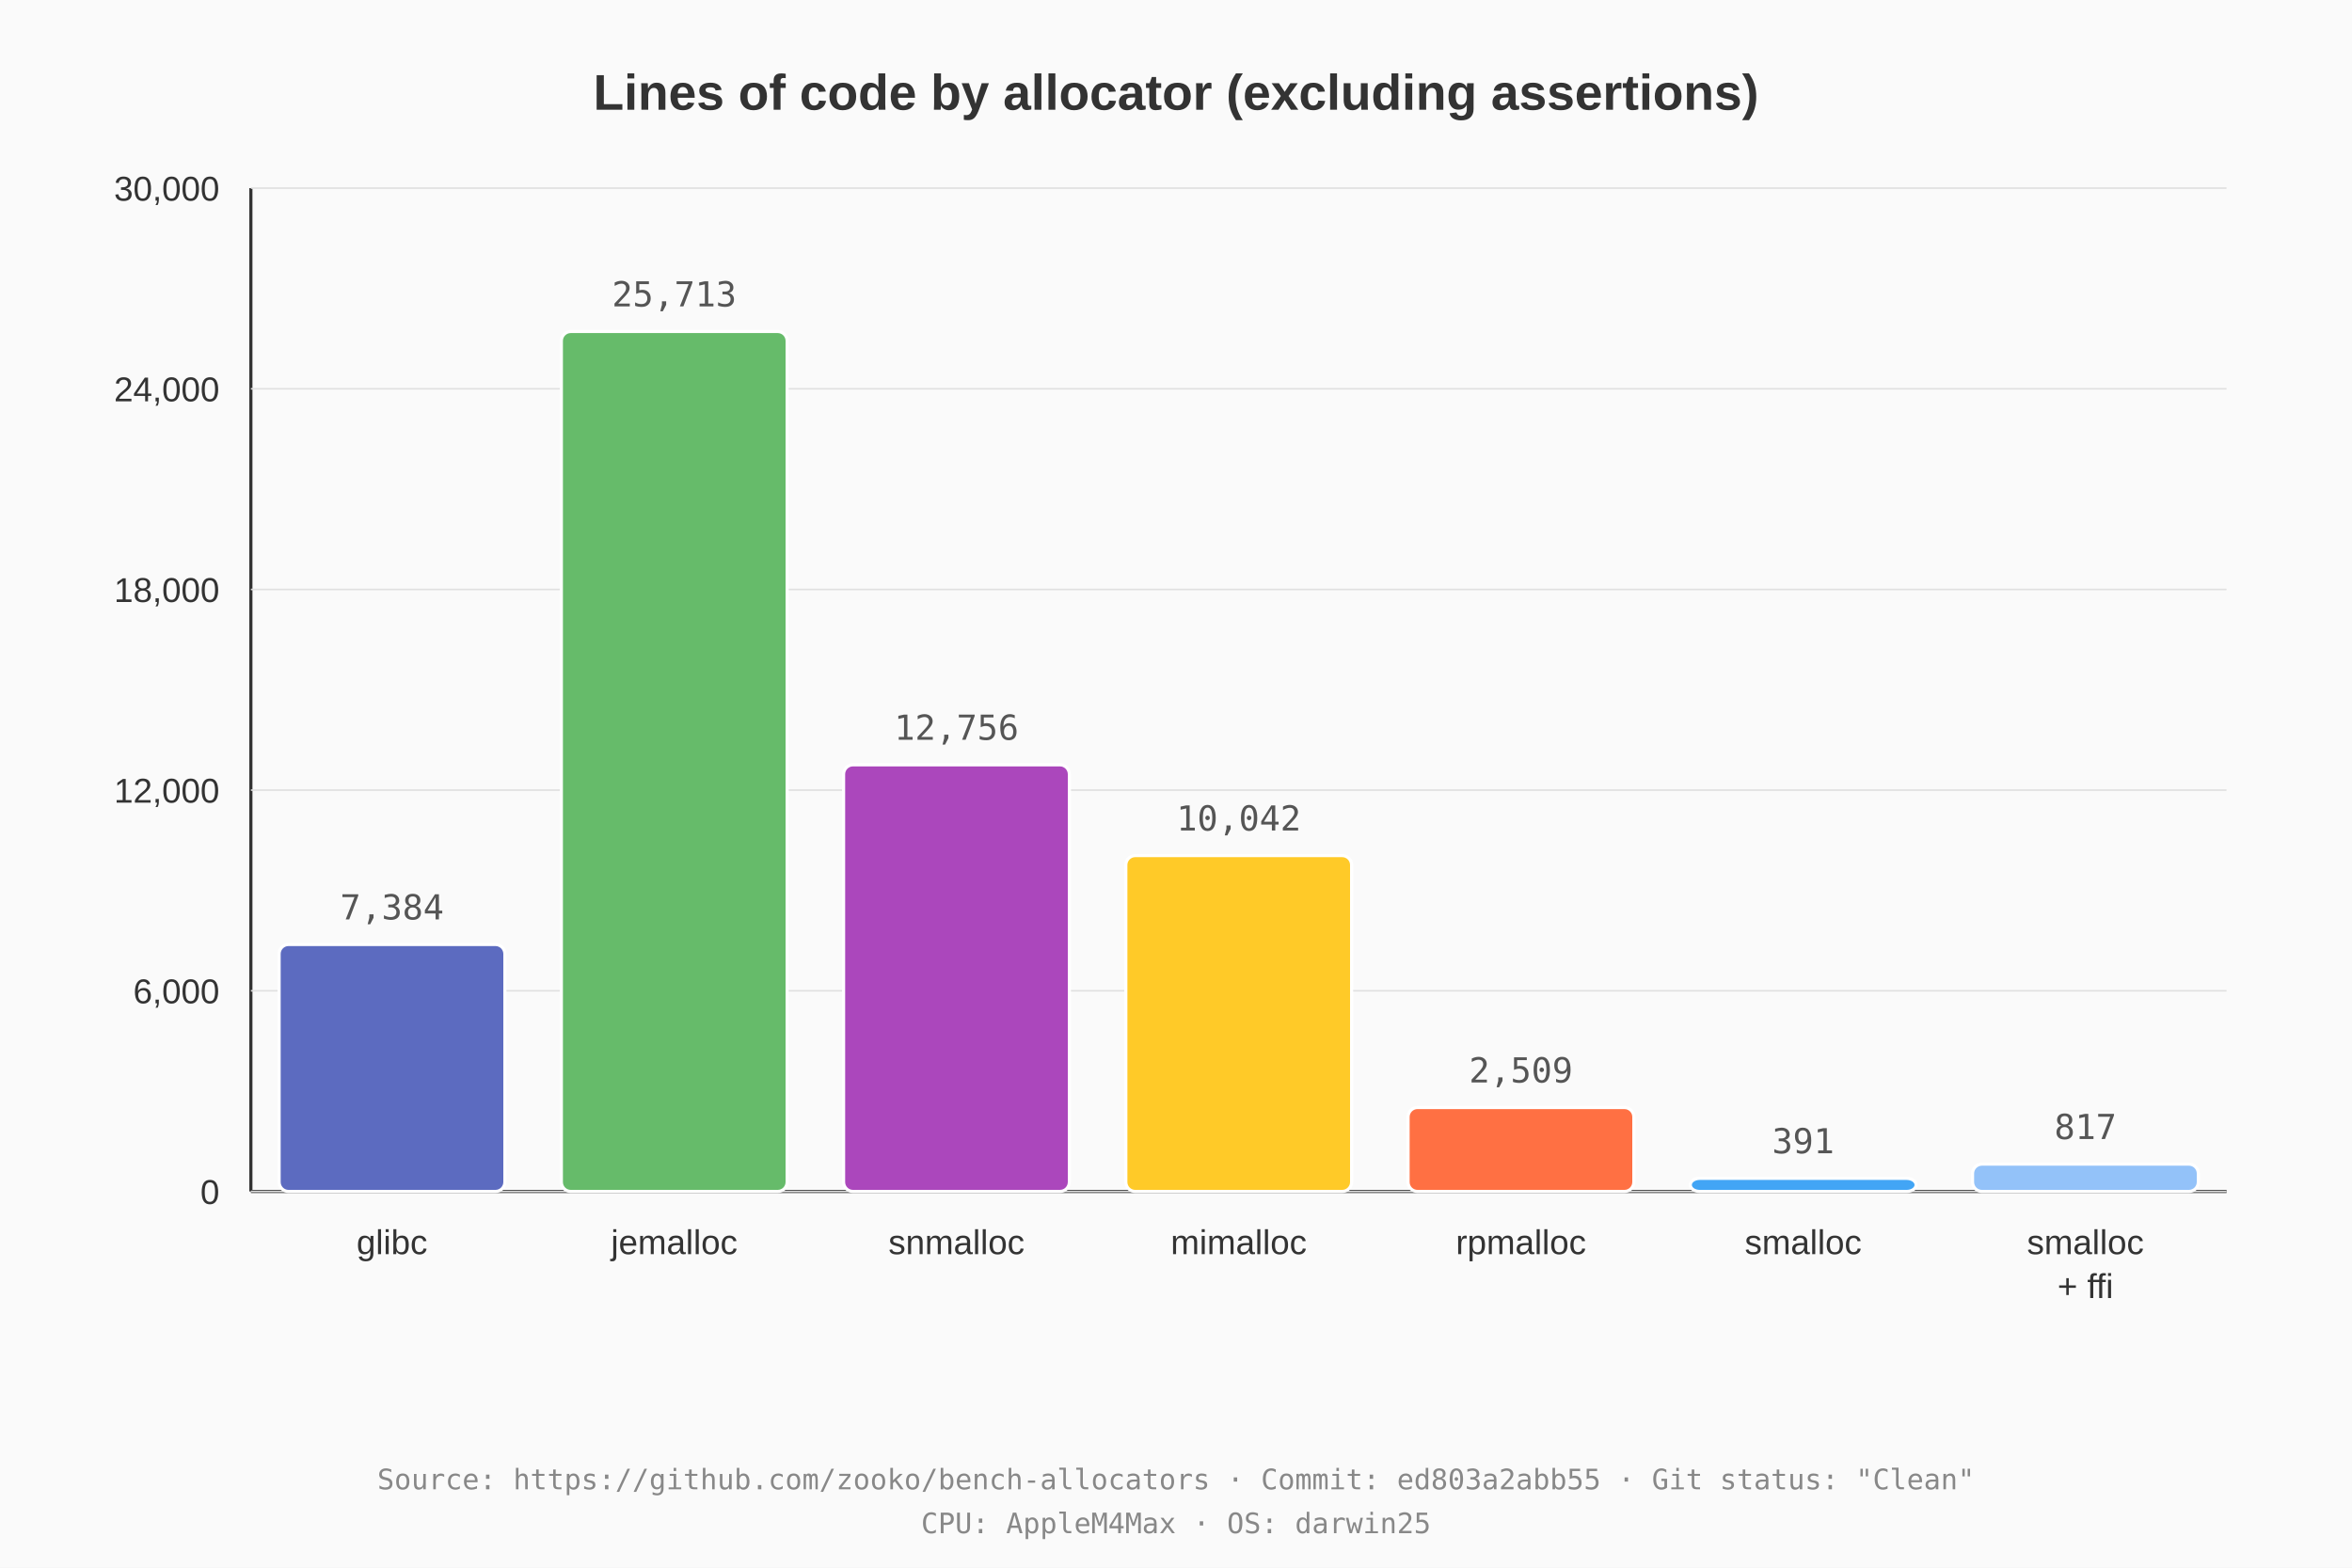
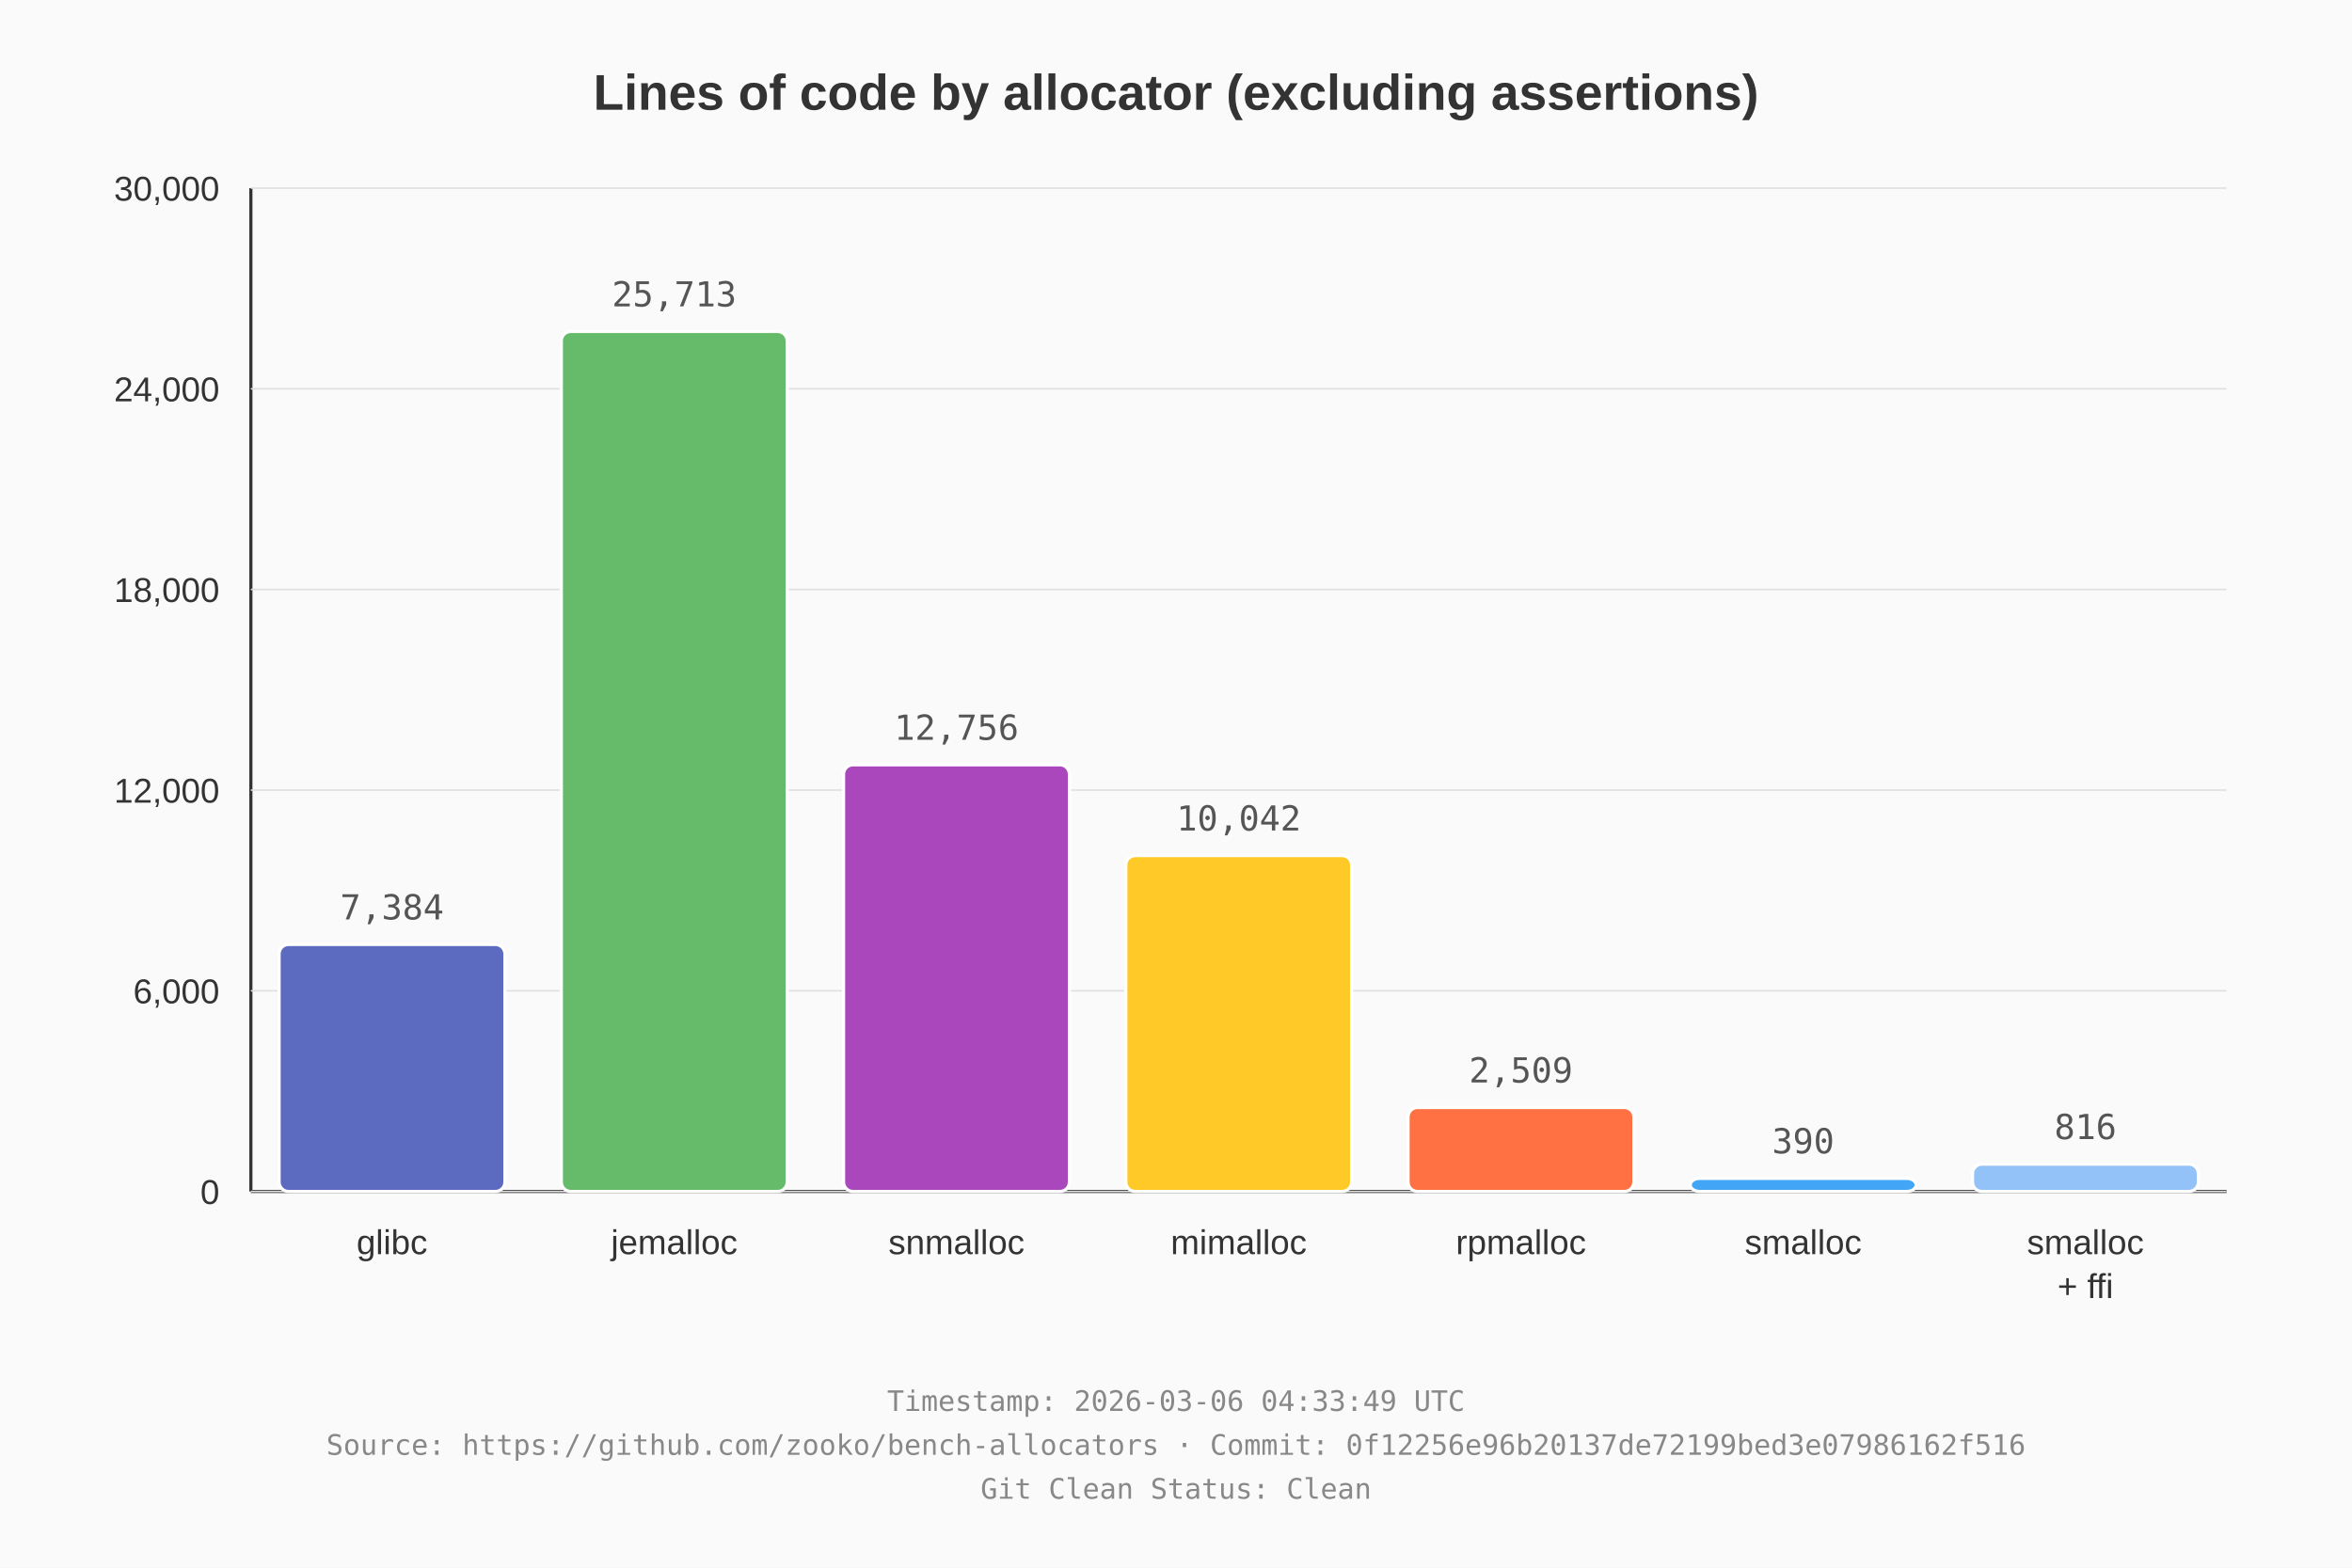
<svg xmlns="http://www.w3.org/2000/svg" viewBox="0 0 750 500">
  <rect width="750" height="500" fill="#fafafa" />
  <style>
    .bar { stroke: #fff; stroke-width: 1; }
    .axis { stroke: #333; stroke-width: 1; }
    .grid { stroke: #e0e0e0; stroke-width: 0.5; }
    .label { font-family: Arial, Helvetica, sans-serif; font-size: 11px; fill: #333; }
    .value { font-family: monospace; font-size: 11px; fill: #555; }
    .title { font-family: Arial, Helvetica, sans-serif; font-size: 16px; font-weight: 600; fill: #333; }
    .metadata { font-family: monospace; font-size: 9px; fill: #888; }
  </style>
  <text x="375.0" y="35" class="title" text-anchor="middle">Lines of code by allocator (excluding assertions)</text>
  <line x1="80" y1="60" x2="80" y2="380" class="axis" />
  <line x1="80" y1="380" x2="710" y2="380" class="axis" />
  <line x1="80" y1="380.0" x2="710" y2="380.0" class="grid" />
  <text x="70" y="384.0" class="label" text-anchor="end">0</text>
  <line x1="80" y1="316.0" x2="710" y2="316.0" class="grid" />
  <text x="70" y="320.0" class="label" text-anchor="end">6,000</text>
  <line x1="80" y1="252.0" x2="710" y2="252.0" class="grid" />
  <text x="70" y="256.0" class="label" text-anchor="end">12,000</text>
  <line x1="80" y1="188.0" x2="710" y2="188.0" class="grid" />
  <text x="70" y="192.0" class="label" text-anchor="end">18,000</text>
  <line x1="80" y1="124.0" x2="710" y2="124.0" class="grid" />
  <text x="70" y="128.0" class="label" text-anchor="end">24,000</text>
  <line x1="80" y1="60.0" x2="710" y2="60.0" class="grid" />
  <text x="70" y="64.0" class="label" text-anchor="end">30,000</text>
  <rect x="89.0" y="301.237" width="72.0" height="78.763" rx="3" ry="3" class="bar" fill="#5c6bc0" />
  <text x="125.0" y="293.237" class="value" text-anchor="middle">7,384</text>
  <text x="125.0" y="400" class="label" text-anchor="middle">glibc</text>
  <rect x="179.0" y="105.728" width="72.0" height="274.272" rx="3" ry="3" class="bar" fill="#66bb6a" />
  <text x="215.0" y="97.728" class="value" text-anchor="middle">25,713</text>
  <text x="215.0" y="400" class="label" text-anchor="middle">jemalloc</text>
  <rect x="269.0" y="243.936" width="72.0" height="136.064" rx="3" ry="3" class="bar" fill="#ab47bc" />
  <text x="305.0" y="235.936" class="value" text-anchor="middle">12,756</text>
  <text x="305.0" y="400" class="label" text-anchor="middle">snmalloc</text>
  <rect x="359.0" y="272.885" width="72.0" height="107.115" rx="3" ry="3" class="bar" fill="#ffca28" />
  <text x="395.0" y="264.885" class="value" text-anchor="middle">10,042</text>
  <text x="395.0" y="400" class="label" text-anchor="middle">mimalloc</text>
  <rect x="449.0" y="353.237" width="72.0" height="26.763" rx="3" ry="3" class="bar" fill="#ff7043" />
  <text x="485.0" y="345.237" class="value" text-anchor="middle">2,509</text>
  <text x="485.0" y="400" class="label" text-anchor="middle">rpmalloc</text>
-   <rect x="539.0" y="375.829" width="72.0" height="4.171" rx="3" ry="3" class="bar" fill="#42a5f5" />
-   <text x="575.0" y="367.829" class="value" text-anchor="middle">391</text>
+   <rect x="539.0" y="375.84" width="72.0" height="4.16" rx="3" ry="3" class="bar" fill="#42a5f5" />
+   <text x="575.0" y="367.84" class="value" text-anchor="middle">390</text>
  <text x="575.0" y="400" class="label" text-anchor="middle">smalloc</text>
-   <rect x="629.0" y="371.285" width="72.0" height="8.715" rx="3" ry="3" class="bar" fill="#93c2f9" />
-   <text x="665.0" y="363.285" class="value" text-anchor="middle">817</text>
+   <rect x="629.0" y="371.296" width="72.0" height="8.704" rx="3" ry="3" class="bar" fill="#93c2f9" />
+   <text x="665.0" y="363.296" class="value" text-anchor="middle">816</text>
  <text x="665.0" y="400" class="label" text-anchor="middle">smalloc</text>
  <text x="665.0" y="414" class="label" text-anchor="middle">+ ffi</text>
-   <text x="375.0" y="475" class="metadata" text-anchor="middle">Source: https://github.com/zooko/bench-allocators · Commit: ed803a2abb55 · Git status: "Clean"</text>
-   <text x="375.0" y="489" class="metadata" text-anchor="middle">CPU: AppleM4Max · OS: darwin25</text>
+   <text x="375.0" y="450" class="metadata" text-anchor="middle">Timestamp: 2026-03-06 04:33:49 UTC</text>
+   <text x="375.0" y="464" class="metadata" text-anchor="middle">Source: https://github.com/zooko/bench-allocators · Commit: 0f12256e96b20137de72199bed3e07986162f516</text>
+   <text x="375.0" y="478" class="metadata" text-anchor="middle">Git Clean Status: Clean</text>
</svg>
